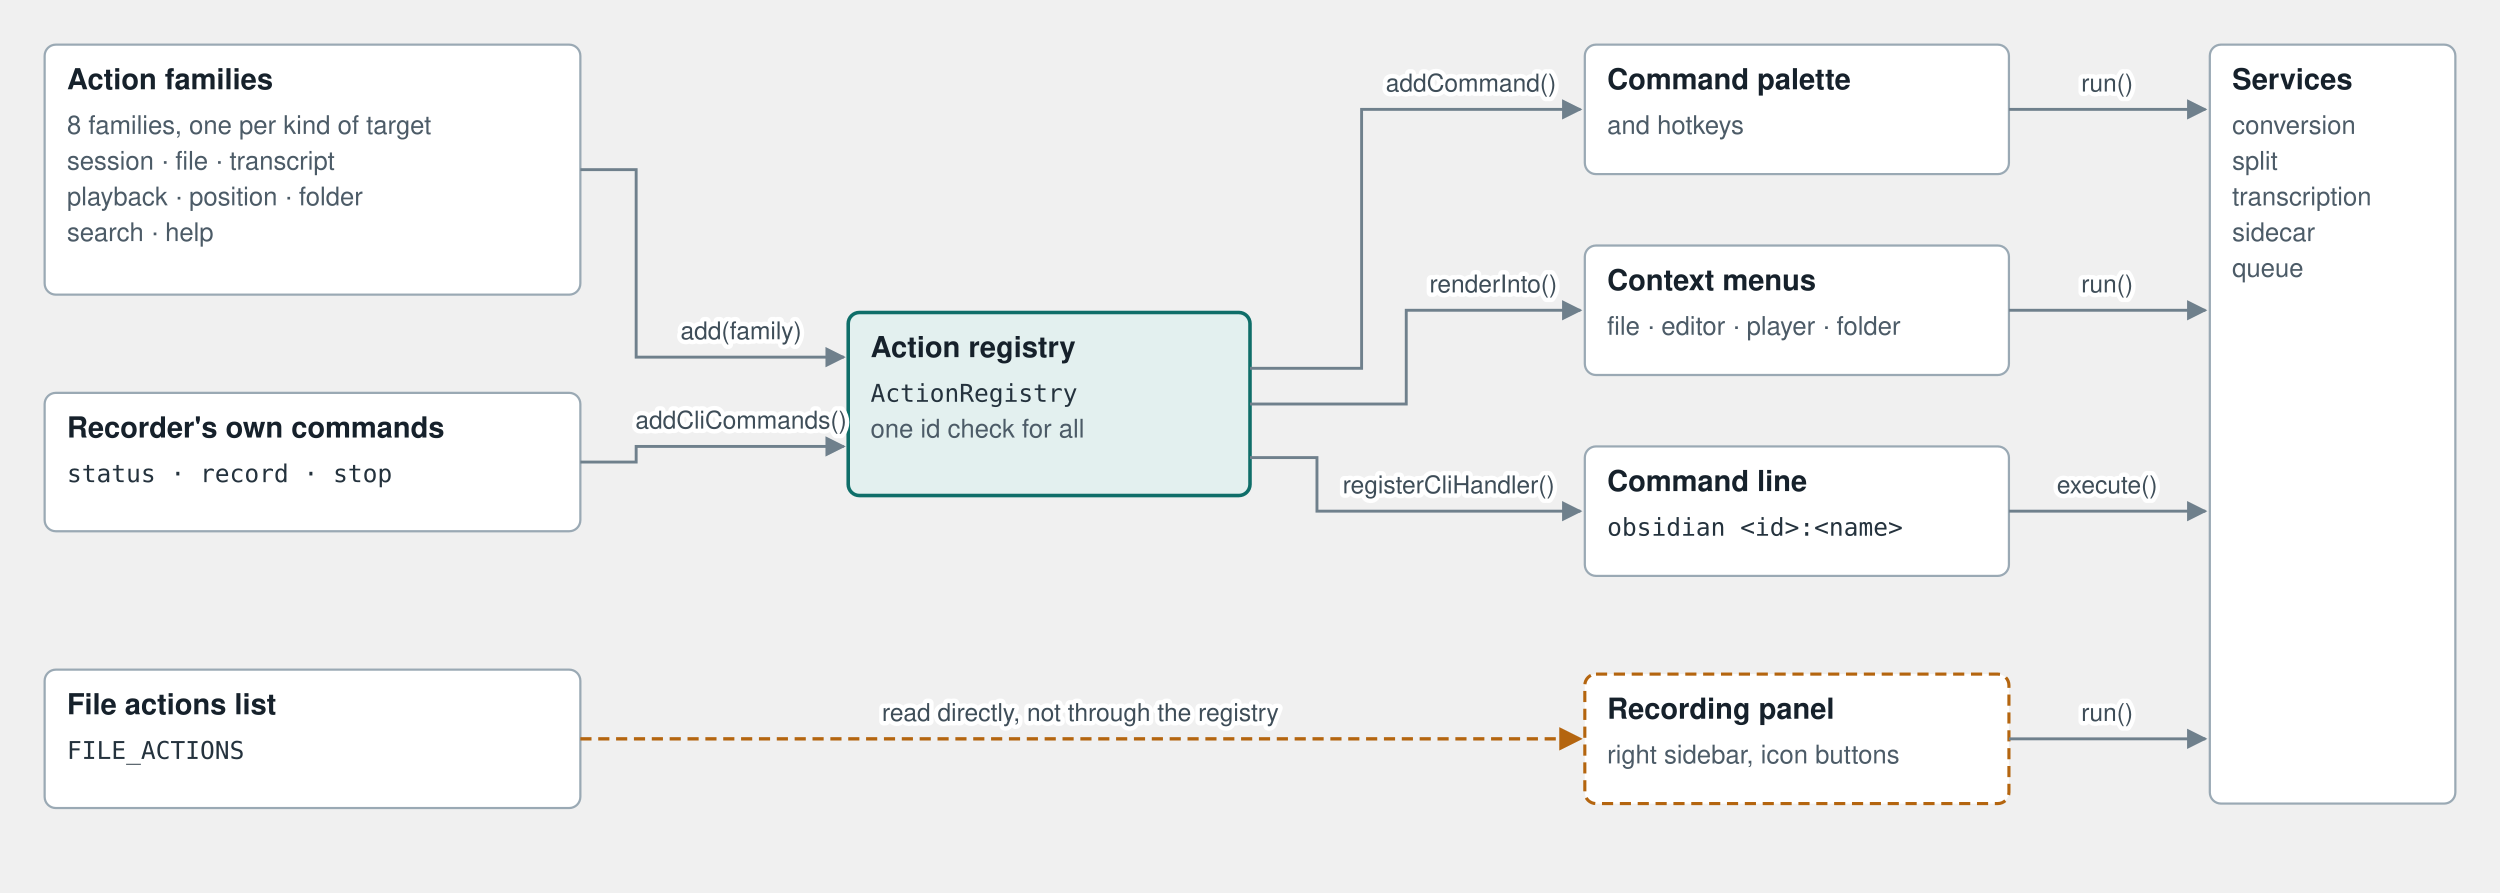
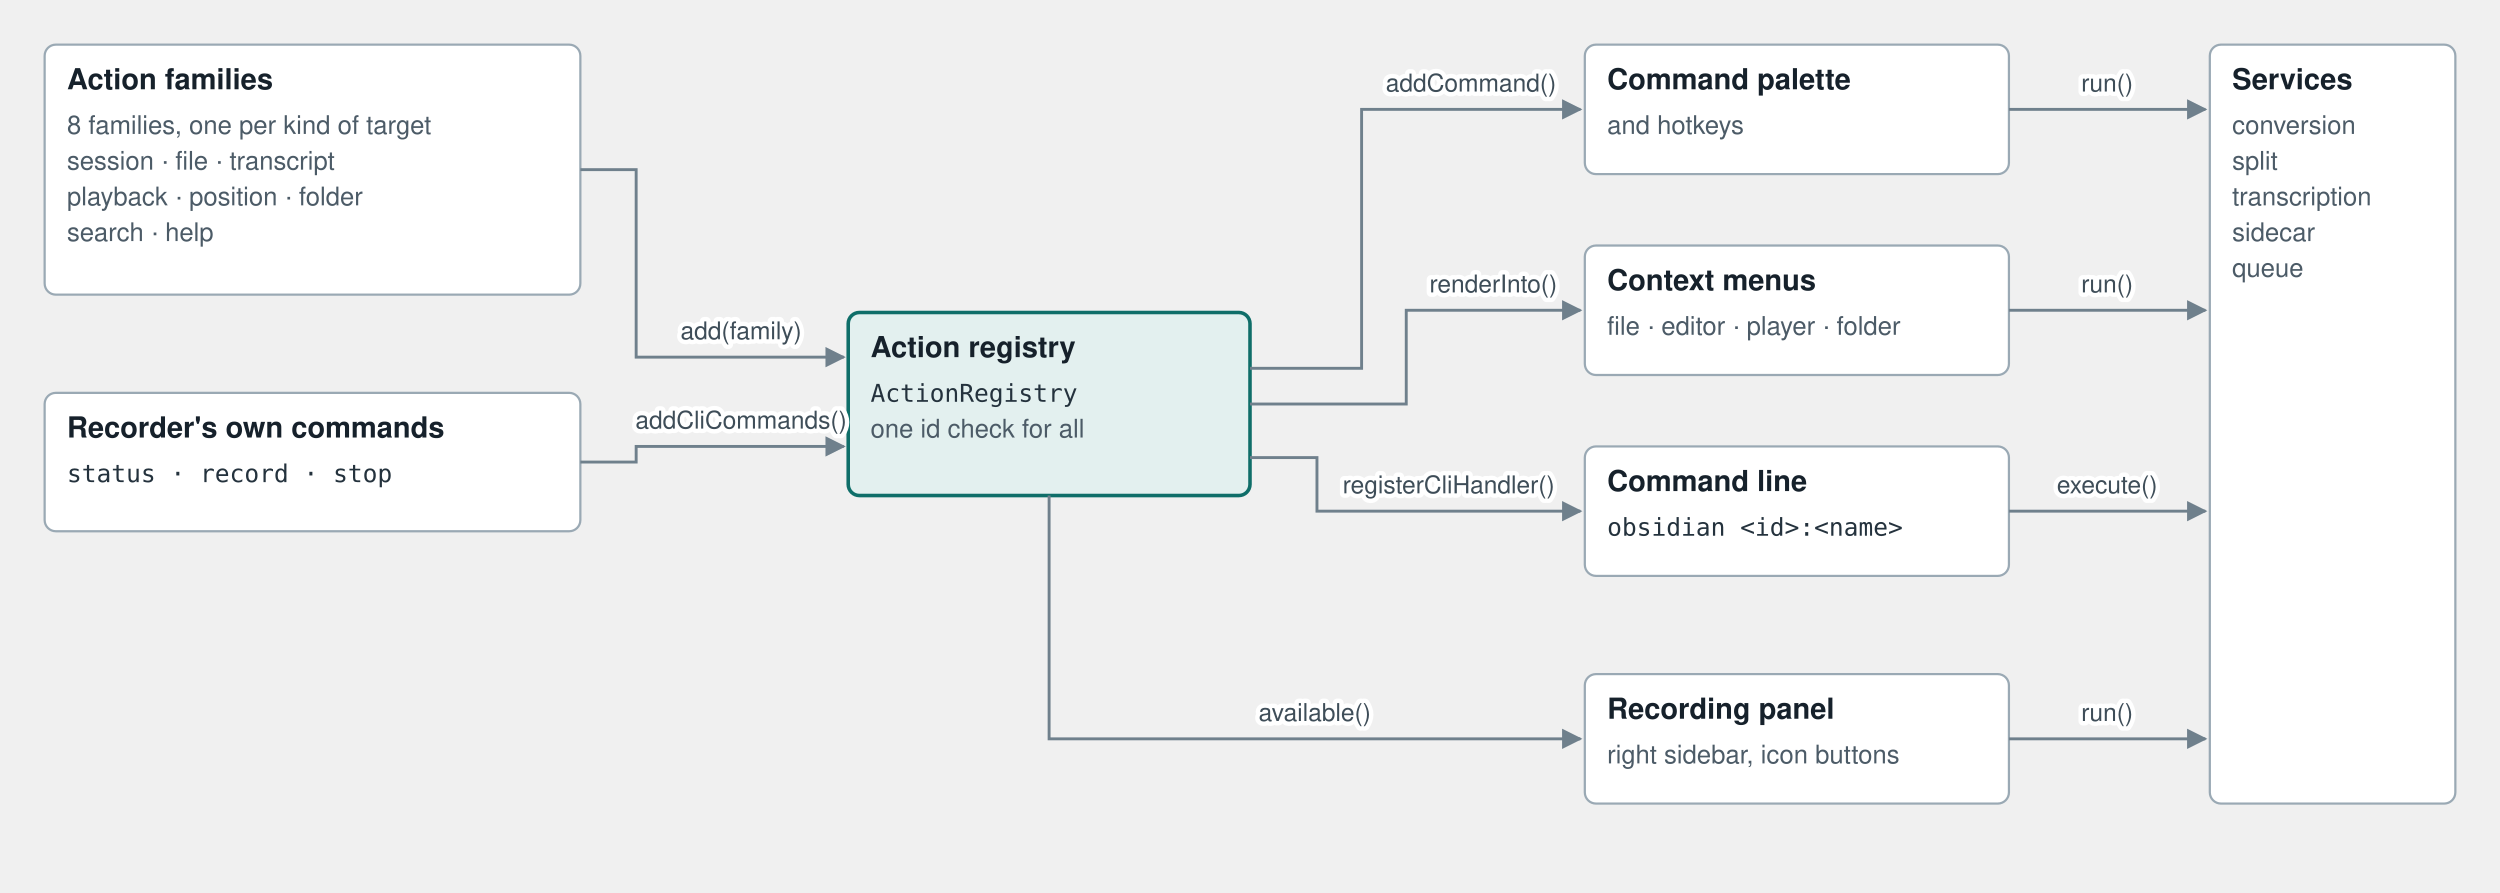
- <svg xmlns="http://www.w3.org/2000/svg" font-family="IBM Plex Sans, Segoe UI, Helvetica, Arial, sans-serif" class="fig" viewBox="0 0 1120 400" role="img" aria-label="Each action is defined once; the registry gives it to the palette, the context menus and the command line, the recording panel reads the file actions directly, and all four run over the same services.">
+ <svg xmlns="http://www.w3.org/2000/svg" font-family="IBM Plex Sans, Segoe UI, Helvetica, Arial, sans-serif" class="fig" viewBox="0 0 1120 400" role="img" aria-label="Each action is defined once; the registry gives it to the palette, the context menus, the command line and the recording panel, and all four run over the same services.">
  <style>.band{fill:#f2f5f7}.bl{font-size:11.5px;font-weight:600;letter-spacing:.02em;fill:#4a5a66}.bx{fill:#ffffff;stroke:#9aa9b4;stroke-width:1}.bx.core{fill:#e3f0ef;stroke:#0f6e69;stroke-width:1.6}.bx.warn{stroke:#b4650f;stroke-dasharray:5 3;stroke-width:1.4}.bx.ghost{fill:#f7f9fa}.t{font-size:13px;font-weight:600;fill:#16212b}.s{font-size:11.5px;fill:#4c5b67}.m{font-family:IBM Plex Mono, Consolas, Menlo, monospace;font-size:11px;fill:#24323d}.m.t{font-size:12.5px;font-weight:600;fill:#16212b}.e{fill:none;stroke:#6f808c;stroke-width:1.3}.e.warn{stroke:#b4650f;stroke-dasharray:5 3;stroke-width:1.5}.ah{fill:#6f808c}.ahw{fill:#b4650f}.el{font-size:11px;fill:#3e4d58;paint-order:stroke;stroke:#ffffff;stroke-width:4px;stroke-linejoin:round}</style>
  <defs>
    <marker id="a" viewBox="0 0 10 10" refX="9" refY="5" markerWidth="7" markerHeight="7" orient="auto-start-reverse">
      <path class="ah" d="M0,0 L10,5 L0,10 z" />
    </marker>
    <marker id="aw" viewBox="0 0 10 10" refX="9" refY="5" markerWidth="7" markerHeight="7" orient="auto-start-reverse">
      <path class="ahw" d="M0,0 L10,5 L0,10 z" />
    </marker>
  </defs>
  <rect class="bx" x="20" y="20" width="240" height="112" rx="5" />
  <text class="t" x="30" y="40">Action families</text>
  <text class="s" x="30" y="60">8 families, one per kind of target</text>
  <text class="s" x="30" y="76">session · file · transcript</text>
  <text class="s" x="30" y="92">playback · position · folder</text>
  <text class="s" x="30" y="108">search · help</text>
  <rect class="bx" x="20" y="176" width="240" height="62" rx="5" />
  <text class="t" x="30" y="196">Recorder's own commands</text>
  <text class="m" x="30" y="216">status · record · stop</text>
-   <rect class="bx" x="20" y="300" width="240" height="62" rx="5" />
-   <text class="t" x="30" y="320">File actions list</text>
-   <text class="m" x="30" y="340">FILE_ACTIONS</text>
  <rect class="bx core" x="380" y="140" width="180" height="82" rx="5" />
  <text class="t" x="390" y="160">Action registry</text>
  <text class="m" x="390" y="180">ActionRegistry</text>
  <text class="s" x="390" y="196">one id check for all</text>
  <rect class="bx" x="710" y="20" width="190" height="58" rx="5" />
  <text class="t" x="720" y="40">Command palette</text>
  <text class="s" x="720" y="60">and hotkeys</text>
  <rect class="bx" x="710" y="110" width="190" height="58" rx="5" />
  <text class="t" x="720" y="130">Context menus</text>
  <text class="s" x="720" y="150">file · editor · player · folder</text>
  <rect class="bx" x="710" y="200" width="190" height="58" rx="5" />
  <text class="t" x="720" y="220">Command line</text>
  <text class="m" x="720" y="240">obsidian &lt;id&gt;:&lt;name&gt;</text>
-   <rect class="bx warn" x="710" y="302" width="190" height="58" rx="5" />
+   <rect class="bx" x="710" y="302" width="190" height="58" rx="5" />
  <text class="t" x="720" y="322">Recording panel</text>
  <text class="s" x="720" y="342">right sidebar, icon buttons</text>
  <rect class="bx" x="990" y="20" width="110" height="340" rx="5" />
  <text class="t" x="1000" y="40">Services</text>
  <text class="s" x="1000" y="60">conversion</text>
  <text class="s" x="1000" y="76">split</text>
  <text class="s" x="1000" y="92">transcription</text>
  <text class="s" x="1000" y="108">sidecar</text>
  <text class="s" x="1000" y="124">queue</text>
  <path class="e" d="M260,76 L285,76 L285,160 L378,160" marker-end="url(#a)" />
  <text class="el" x="332" y="152" text-anchor="middle">add(family)</text>
  <path class="e" d="M260,207 L285,207 L285,200 L378,200" marker-end="url(#a)" />
  <text class="el" x="332" y="192" text-anchor="middle">addCliCommands()</text>
  <path class="e" d="M560,165 L610,165 L610,49 L708,49" marker-end="url(#a)" />
  <text class="el" x="659" y="41" text-anchor="middle">addCommand()</text>
  <path class="e" d="M560,181 L630,181 L630,139 L708,139" marker-end="url(#a)" />
  <text class="el" x="669" y="131" text-anchor="middle">renderInto()</text>
  <path class="e" d="M560,205 L590,205 L590,229 L708,229" marker-end="url(#a)" />
  <text class="el" x="649" y="221" text-anchor="middle">registerCliHandler()</text>
-   <path class="e warn" d="M260,331 L708,331" marker-end="url(#aw)" />
-   <text class="el" x="484" y="323" text-anchor="middle">read directly, not through the registry</text>
+   <path class="e" d="M470,222 L470,331 L708,331" marker-end="url(#a)" />
+   <text class="el" x="589" y="323" text-anchor="middle">available()</text>
  <path class="e" d="M900,49 L988,49" marker-end="url(#a)" />
  <text class="el" x="944" y="41" text-anchor="middle">run()</text>
  <path class="e" d="M900,139 L988,139" marker-end="url(#a)" />
  <text class="el" x="944" y="131" text-anchor="middle">run()</text>
  <path class="e" d="M900,229 L988,229" marker-end="url(#a)" />
  <text class="el" x="944" y="221" text-anchor="middle">execute()</text>
  <path class="e" d="M900,331 L988,331" marker-end="url(#a)" />
  <text class="el" x="944" y="323" text-anchor="middle">run()</text>
</svg>
